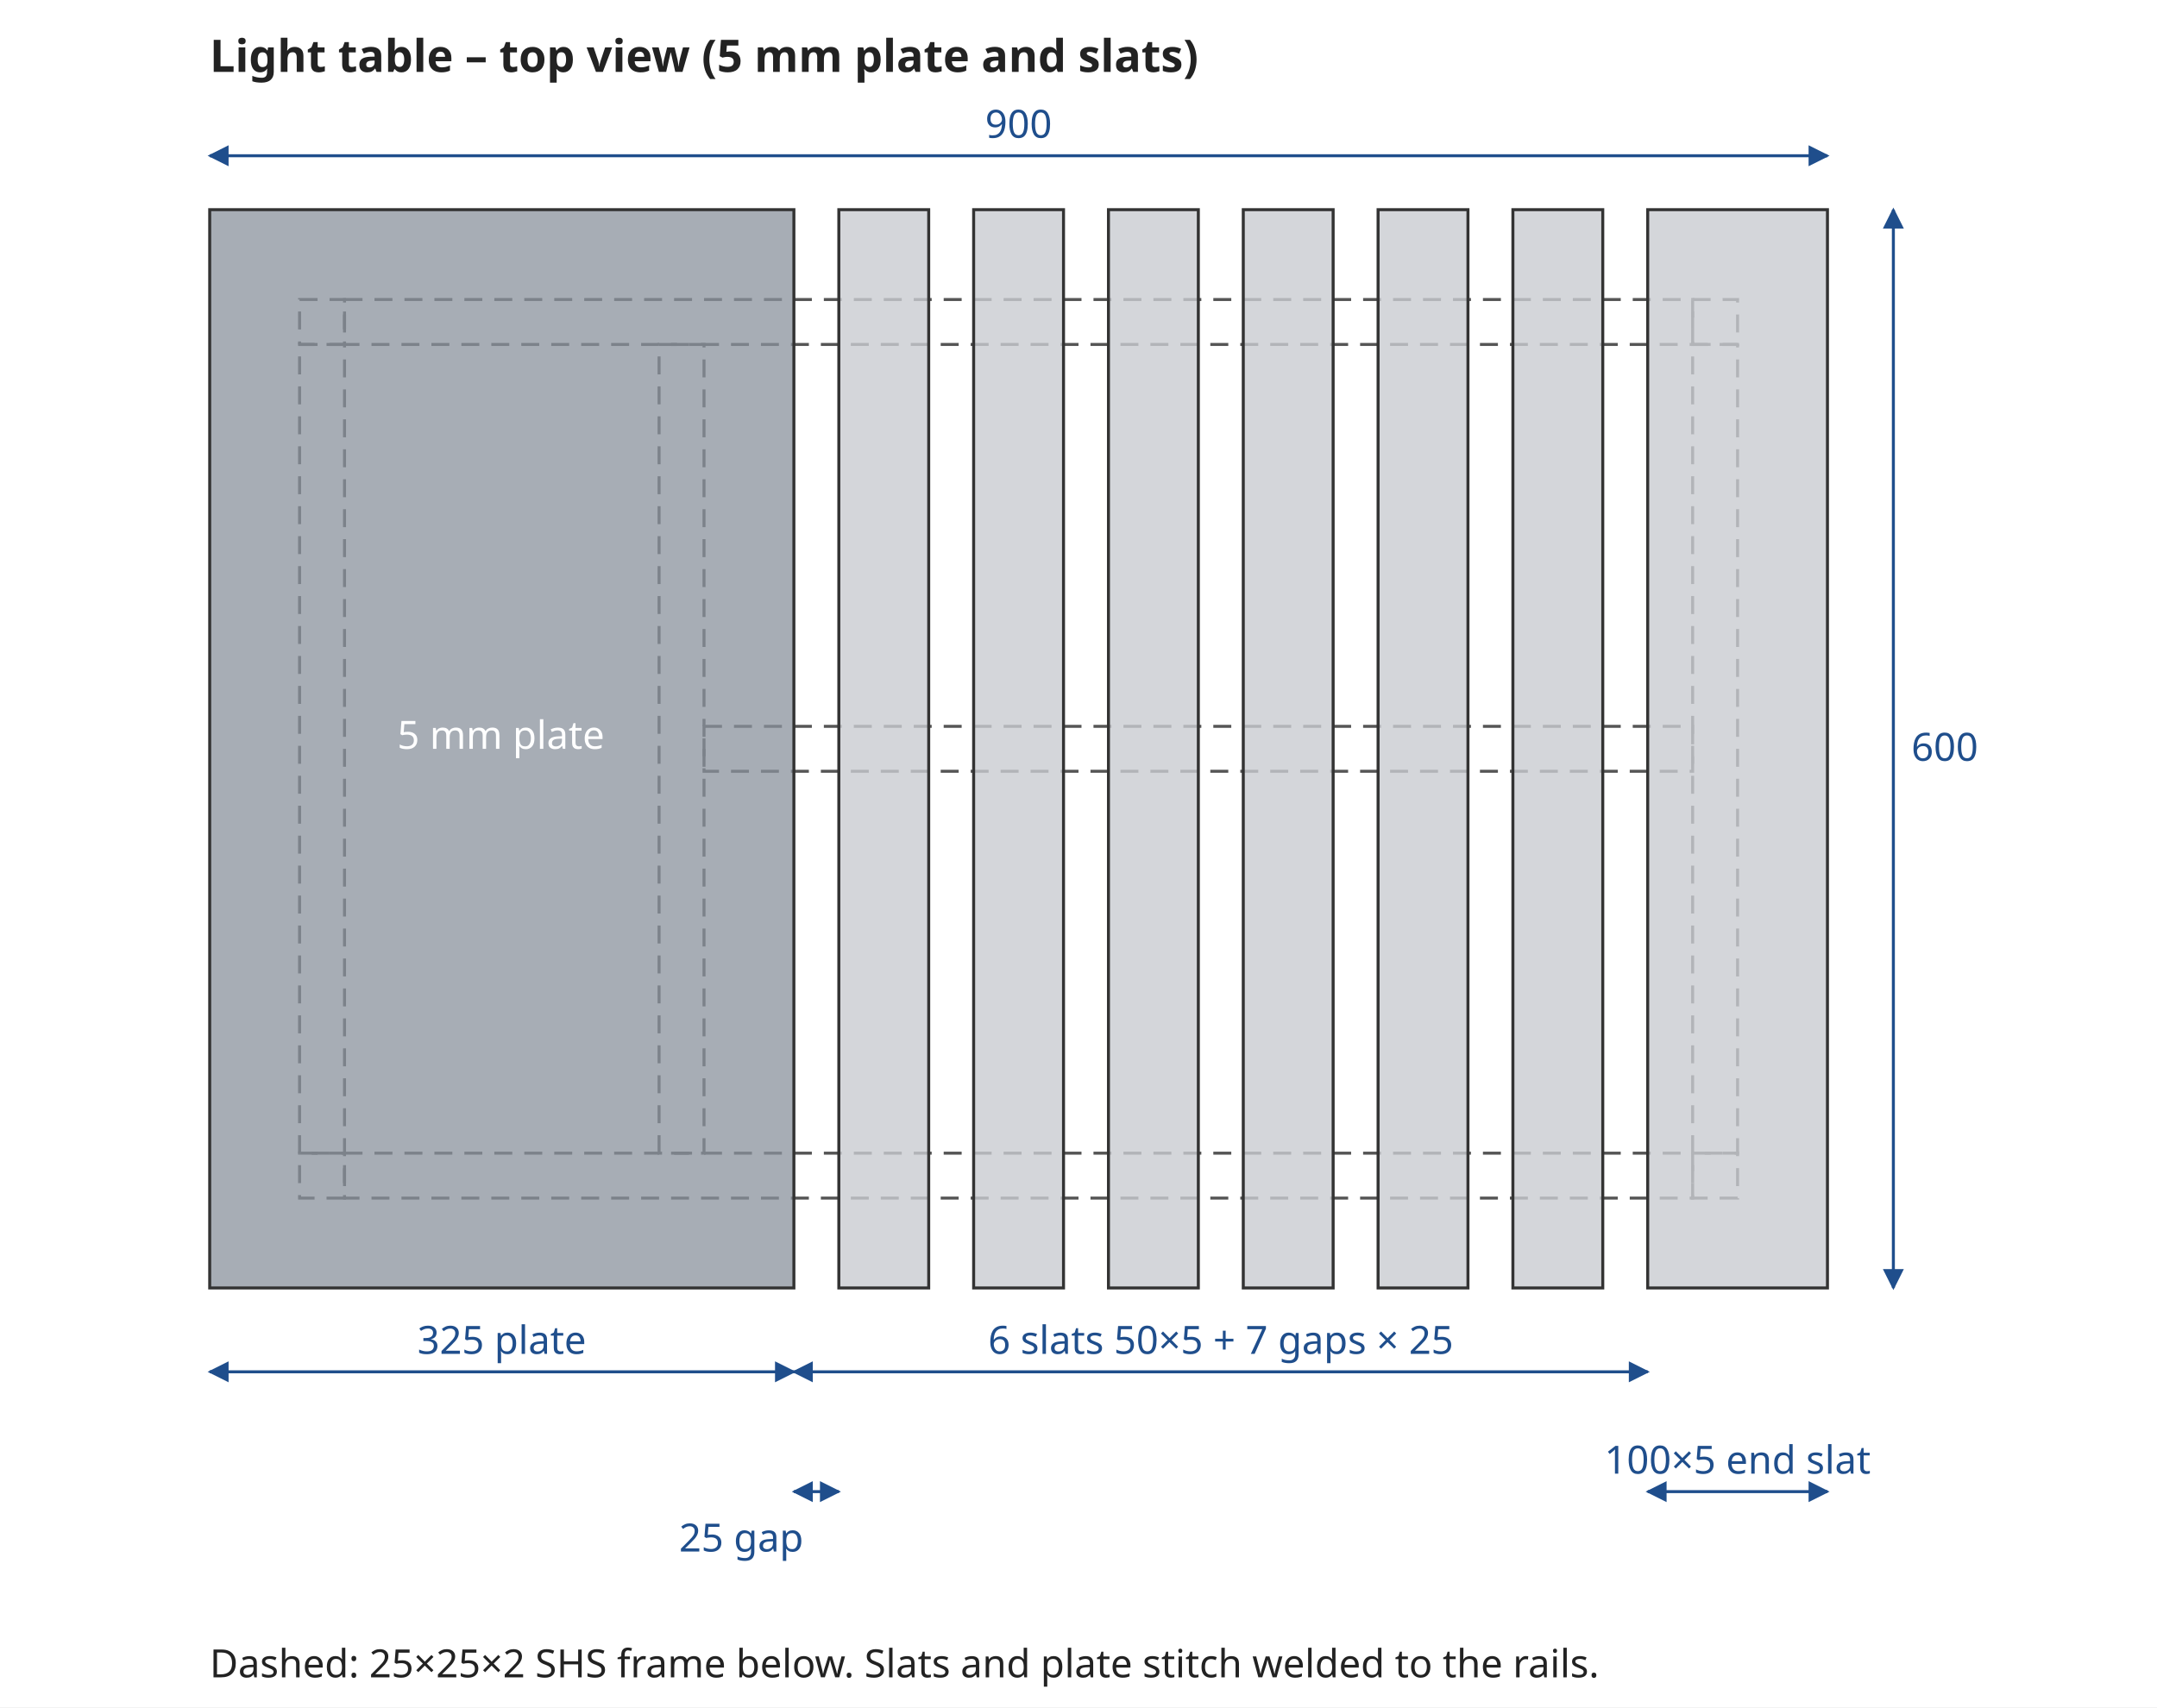
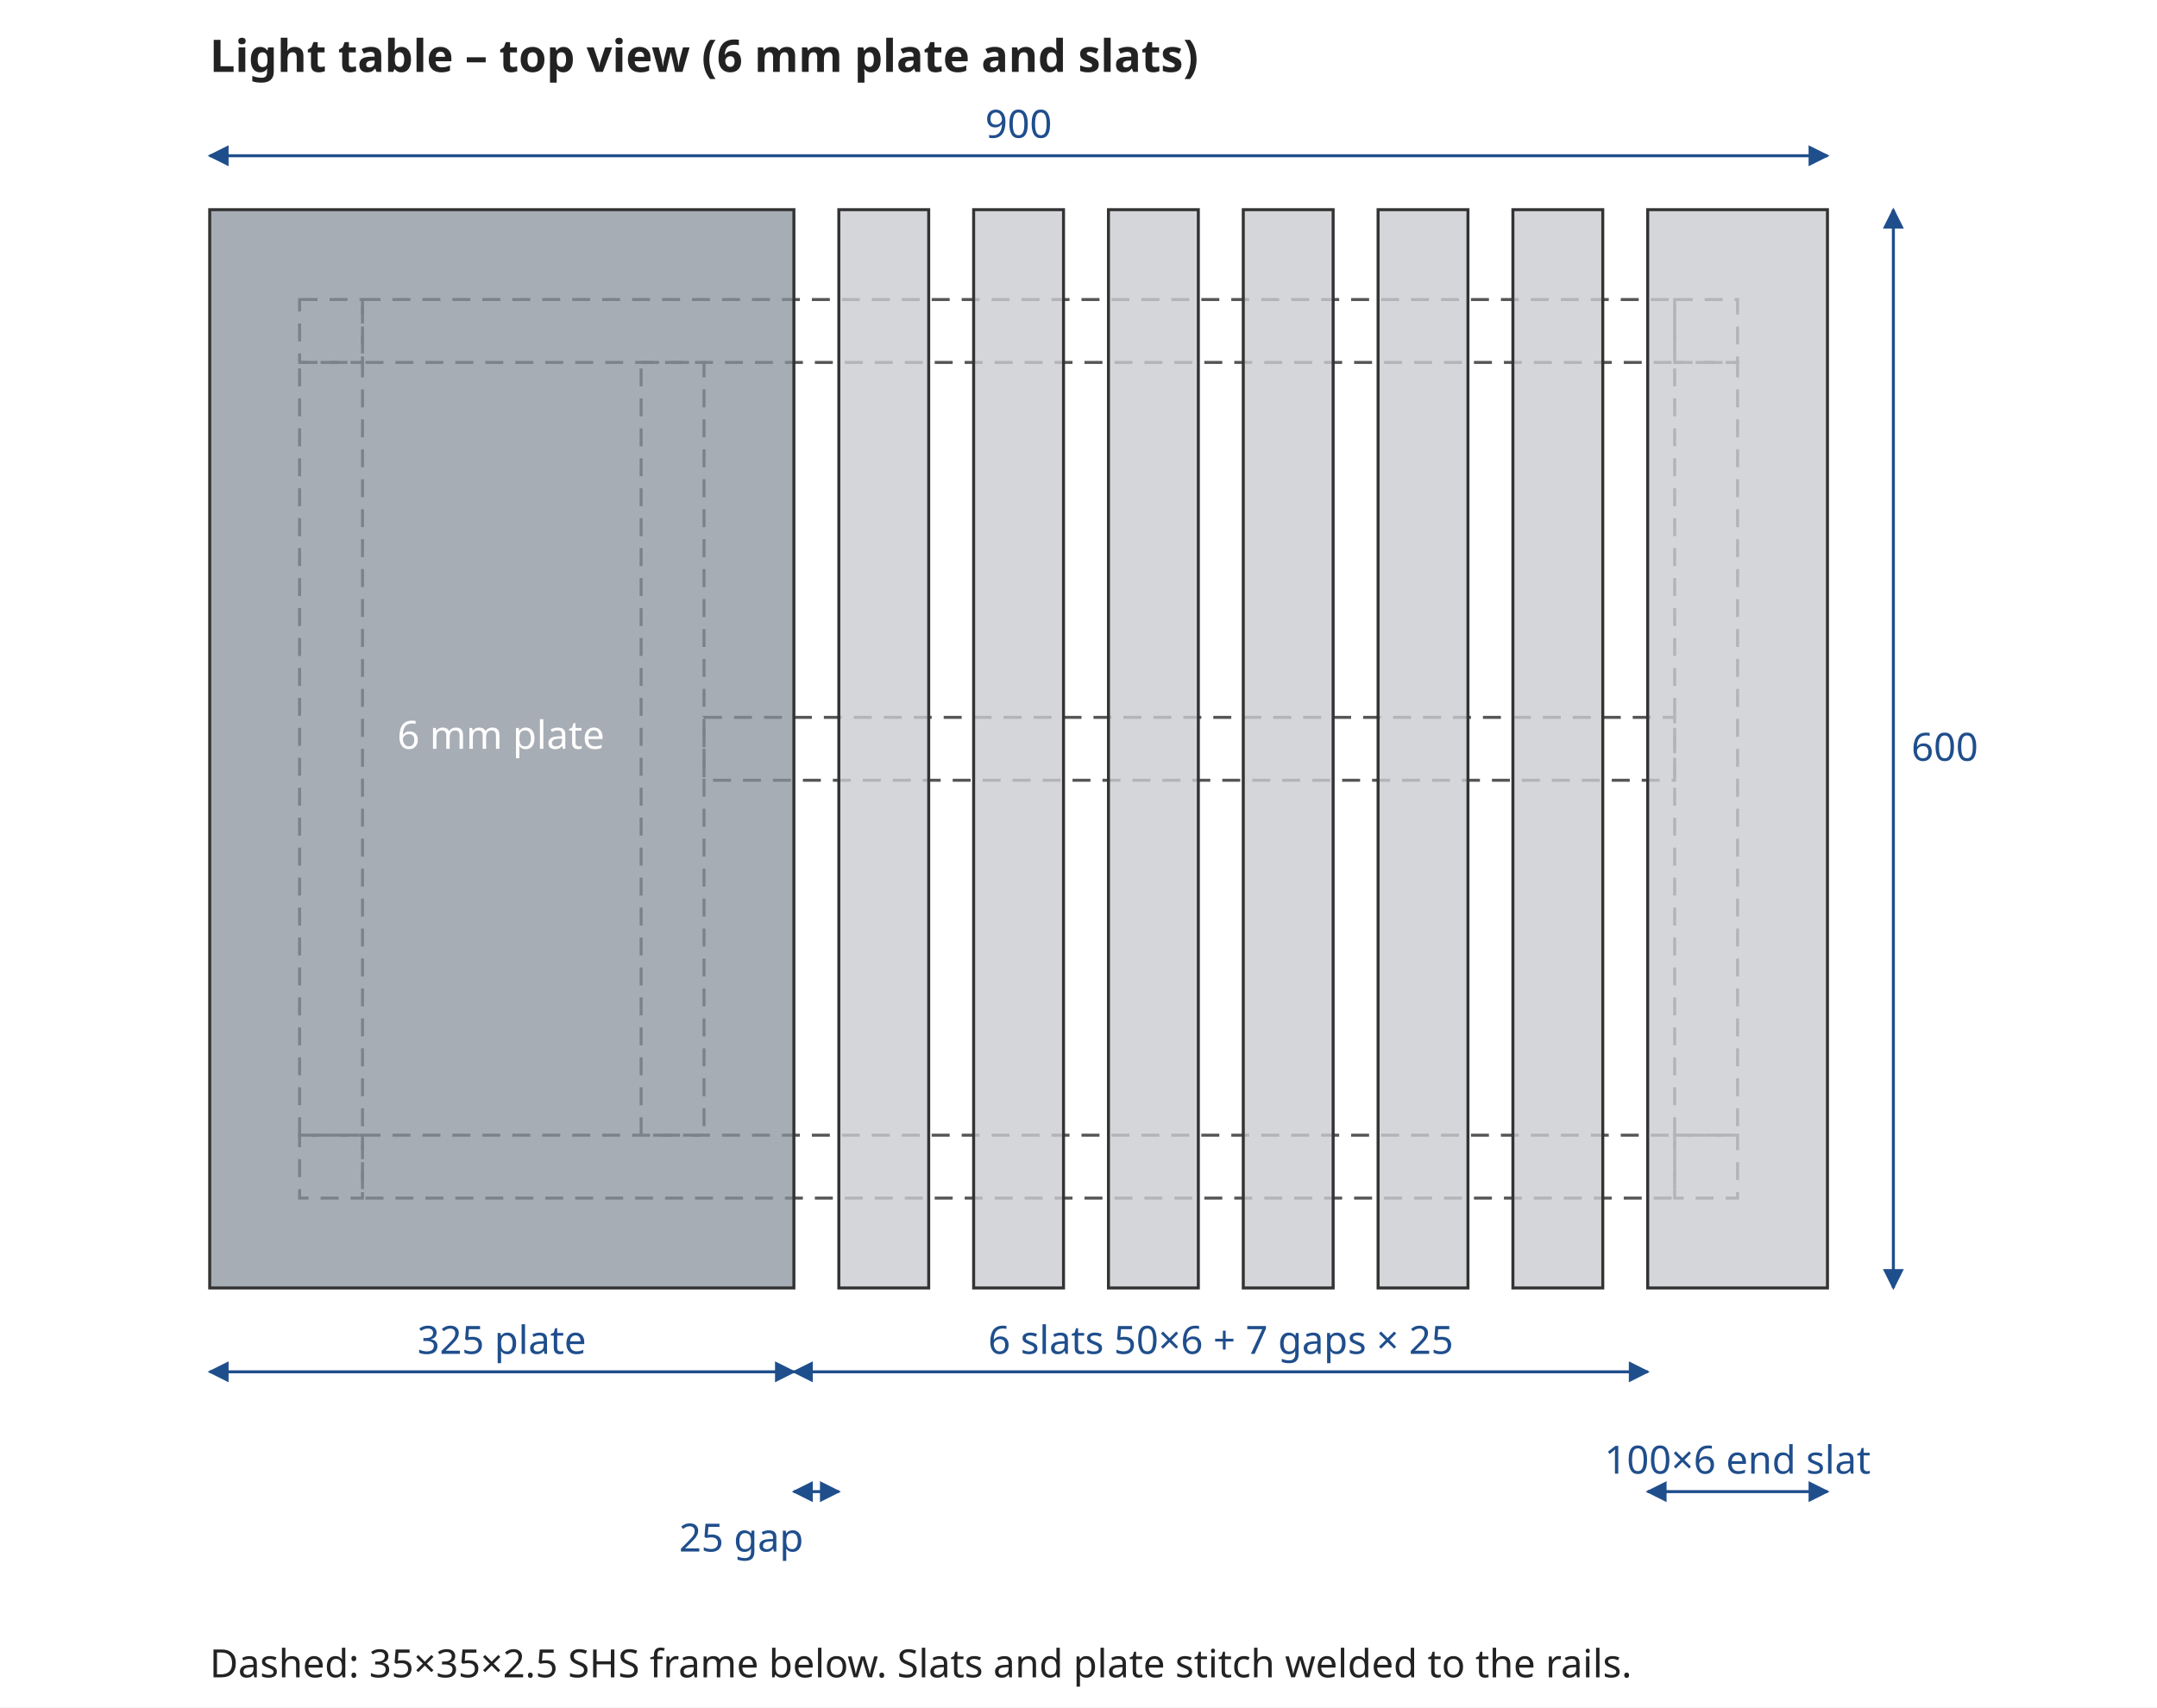
<svg xmlns="http://www.w3.org/2000/svg" width="720.0" height="570.0" viewBox="0 0 720.0 570.0">
  <style>
.bg{fill:#ffffff}.st{fill:#c9ccd1;stroke:#333;stroke-width:1}
.pl{fill:#8a929c;stroke:#333;stroke-width:1}.hid{fill:none;stroke:#555;stroke-width:1;stroke-dasharray:6 4}
.dim{stroke:#1f4e8c;stroke-width:1;fill:none}.t{font:13px sans-serif;fill:#1f4e8c}
.lbl{font:13px sans-serif;fill:#222}.h{font:bold 15px sans-serif;fill:#222}
+ .mesh{fill:none;stroke:#6b7a8a;stroke-width:1.5;stroke-dasharray:2 2}
</style>
  <defs>
    <marker id="a" viewBox="0 0 10 10" refX="9" refY="5" markerWidth="7" markerHeight="7" orient="auto-start-reverse">
      <path d="M0 0L10 5L0 10z" fill="#1f4e8c" />
    </marker>
  </defs>
  <rect class="bg" width="720.0" height="570.0" />
-   <text class="h" x="70" y="24">Light table – top view (5 mm plate and slats)</text>
-   <rect class="hid" x="100.0" y="100.0" width="15.0" height="15.0" />
-   <rect class="hid" x="565.0" y="100.0" width="15.0" height="15.0" />
-   <rect class="hid" x="100.0" y="385.0" width="15.0" height="15.0" />
-   <rect class="hid" x="565.0" y="385.0" width="15.0" height="15.0" />
-   <rect class="hid" x="115.0" y="100.0" width="450.0" height="15.0" />
-   <rect class="hid" x="115.0" y="385.0" width="450.0" height="15.0" />
-   <rect class="hid" x="100.0" y="115.0" width="15.0" height="270.0" />
-   <rect class="hid" x="565.0" y="115.0" width="15.0" height="270.0" />
-   <rect class="hid" x="220.0" y="115.0" width="15.0" height="270.0" />
-   <rect class="hid" x="235.0" y="242.5" width="330.0" height="15.0" />
+   <text class="h" x="70" y="24">Light table – top view (6 mm plate and slats)</text>
+   <rect class="hid" x="100.0" y="100.0" width="21.0" height="21.0" />
+   <rect class="hid" x="559.0" y="100.0" width="21.0" height="21.0" />
+   <rect class="hid" x="100.0" y="379.0" width="21.0" height="21.0" />
+   <rect class="hid" x="559.0" y="379.0" width="21.0" height="21.0" />
+   <rect class="hid" x="121.0" y="100.0" width="438.0" height="21.0" />
+   <rect class="hid" x="121.0" y="379.0" width="438.0" height="21.0" />
+   <rect class="hid" x="100.0" y="121.0" width="21.0" height="258.0" />
+   <rect class="hid" x="559.0" y="121.0" width="21.0" height="258.0" />
+   <rect class="hid" x="214.0" y="121.0" width="21.0" height="258.0" />
+   <rect class="hid" x="235.0" y="239.5" width="324.0" height="21.0" />
  <rect class="pl" fill-opacity="0.75" x="70.0" y="70.0" width="195.0" height="360.0" />
-   <text class="lbl" x="167.2" y="250.0" text-anchor="middle" style="fill:#fff">5 mm plate</text>
+   <text class="lbl" x="167.2" y="250.0" text-anchor="middle" style="fill:#fff">6 mm plate</text>
  <rect class="st" fill-opacity="0.8" x="280.0" y="70.0" width="30.0" height="360.0" />
  <rect class="st" fill-opacity="0.8" x="325.0" y="70.0" width="30.0" height="360.0" />
  <rect class="st" fill-opacity="0.8" x="370.0" y="70.0" width="30.0" height="360.0" />
  <rect class="st" fill-opacity="0.8" x="415.0" y="70.0" width="30.0" height="360.0" />
  <rect class="st" fill-opacity="0.8" x="460.0" y="70.0" width="30.0" height="360.0" />
  <rect class="st" fill-opacity="0.8" x="505.0" y="70.0" width="30.0" height="360.0" />
  <rect class="st" fill-opacity="0.8" x="550.0" y="70.0" width="60.0" height="360.0" />
  <line class="dim" x1="70.0" y1="52" x2="610.0" y2="52" marker-start="url(#a)" marker-end="url(#a)" />
  <text class="t" x="340.0" y="46" text-anchor="middle">900</text>
  <line class="dim" x1="70.0" y1="458.0" x2="265.0" y2="458.0" marker-start="url(#a)" marker-end="url(#a)" />
  <text class="t" x="167.5" y="452.0" text-anchor="middle">325 plate</text>
  <line class="dim" x1="265.0" y1="458.0" x2="550.0" y2="458.0" marker-start="url(#a)" marker-end="url(#a)" />
-   <text class="t" x="407.5" y="452.0" text-anchor="middle">6 slats 50×5 + 7 gaps × 25</text>
+   <text class="t" x="407.5" y="452.0" text-anchor="middle">6 slats 50×6 + 7 gaps × 25</text>
  <line class="dim" x1="550.0" y1="498.0" x2="610.0" y2="498.0" marker-start="url(#a)" marker-end="url(#a)" />
-   <text class="t" x="580.0" y="492.0" text-anchor="middle">100×5 end slat</text>
+   <text class="t" x="580.0" y="492.0" text-anchor="middle">100×6 end slat</text>
  <line class="dim" x1="265.0" y1="498.0" x2="280.0" y2="498.0" marker-start="url(#a)" marker-end="url(#a)" />
  <text class="t" x="272.5" y="492.0" text-anchor="middle" />
  <text class="t" x="268.2" y="518.0" text-anchor="end">25 gap</text>
  <line class="dim" x1="632.0" y1="70.0" x2="632.0" y2="430.0" marker-start="url(#a)" marker-end="url(#a)" />
  <text class="t" x="638.0" y="254.0">600</text>
-   <text class="lbl" x="70" y="560.0">Dashed: 25×25×2 SHS frame below. Slats and plate stitch welded to the rails.</text>
+   <text class="lbl" x="70" y="560.0">Dashed: 35×35×2.5 SHS frame below. Slats and plate stitch welded to the rails.</text>
</svg>
